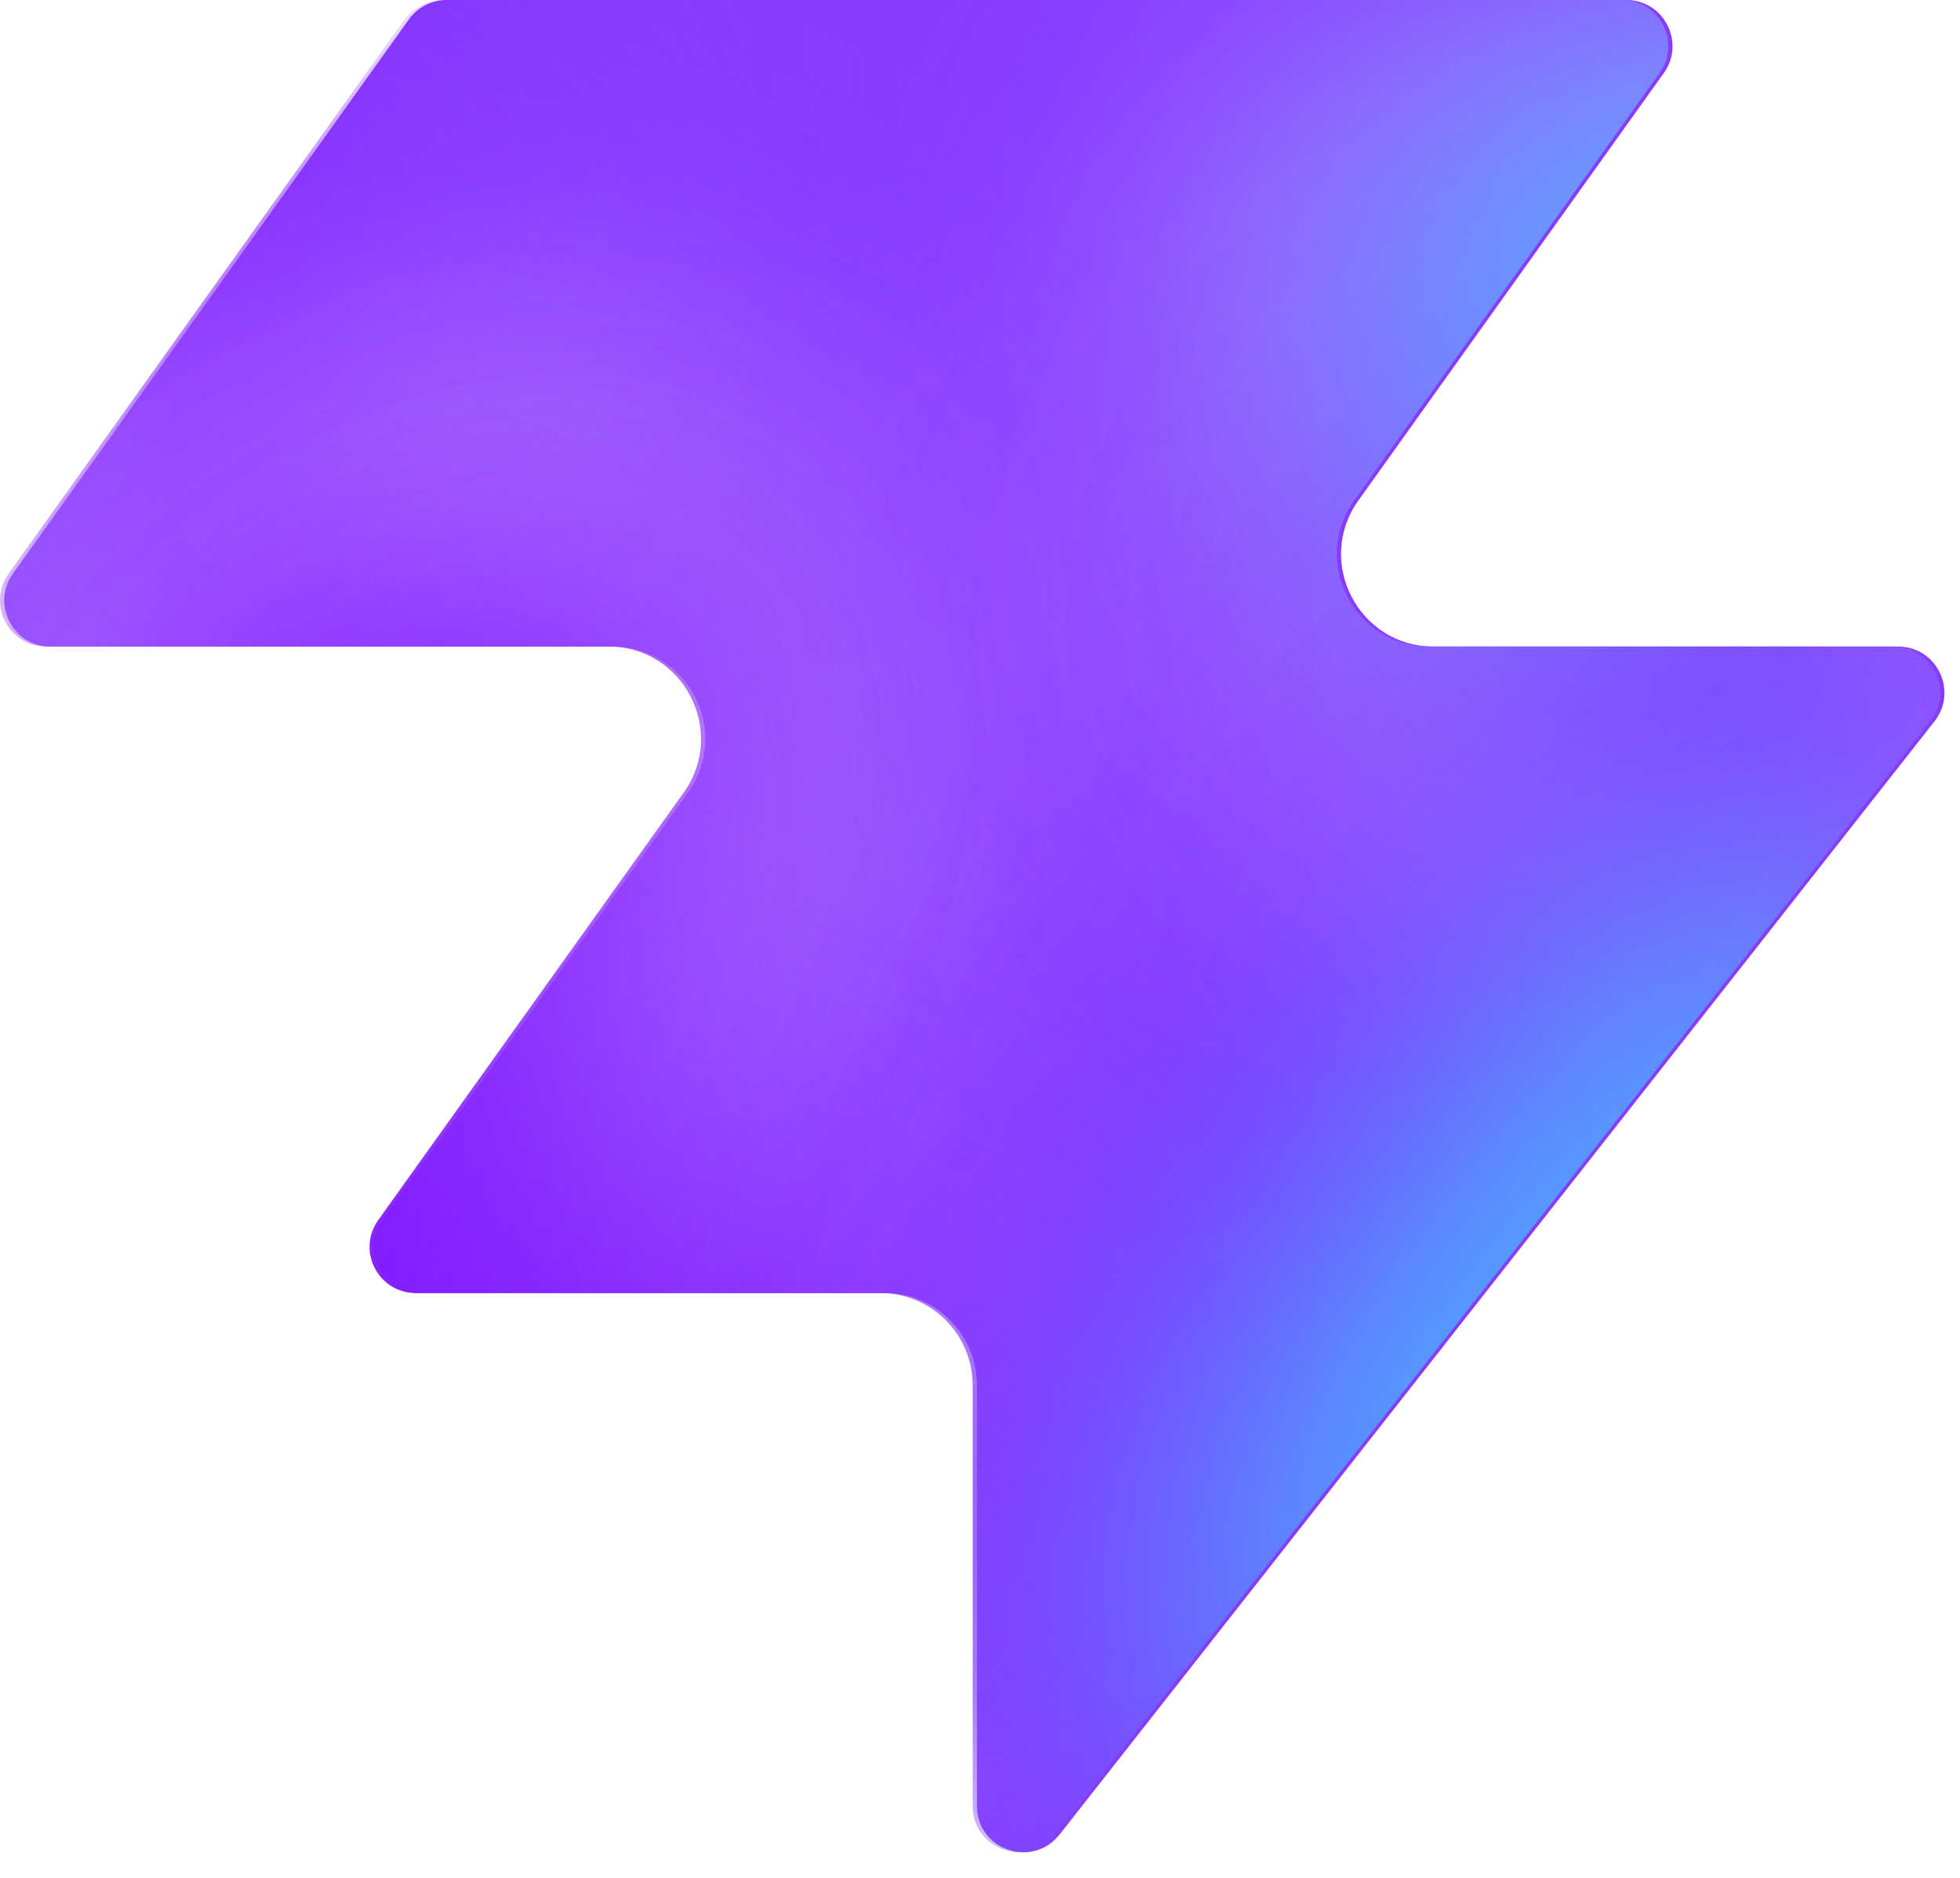
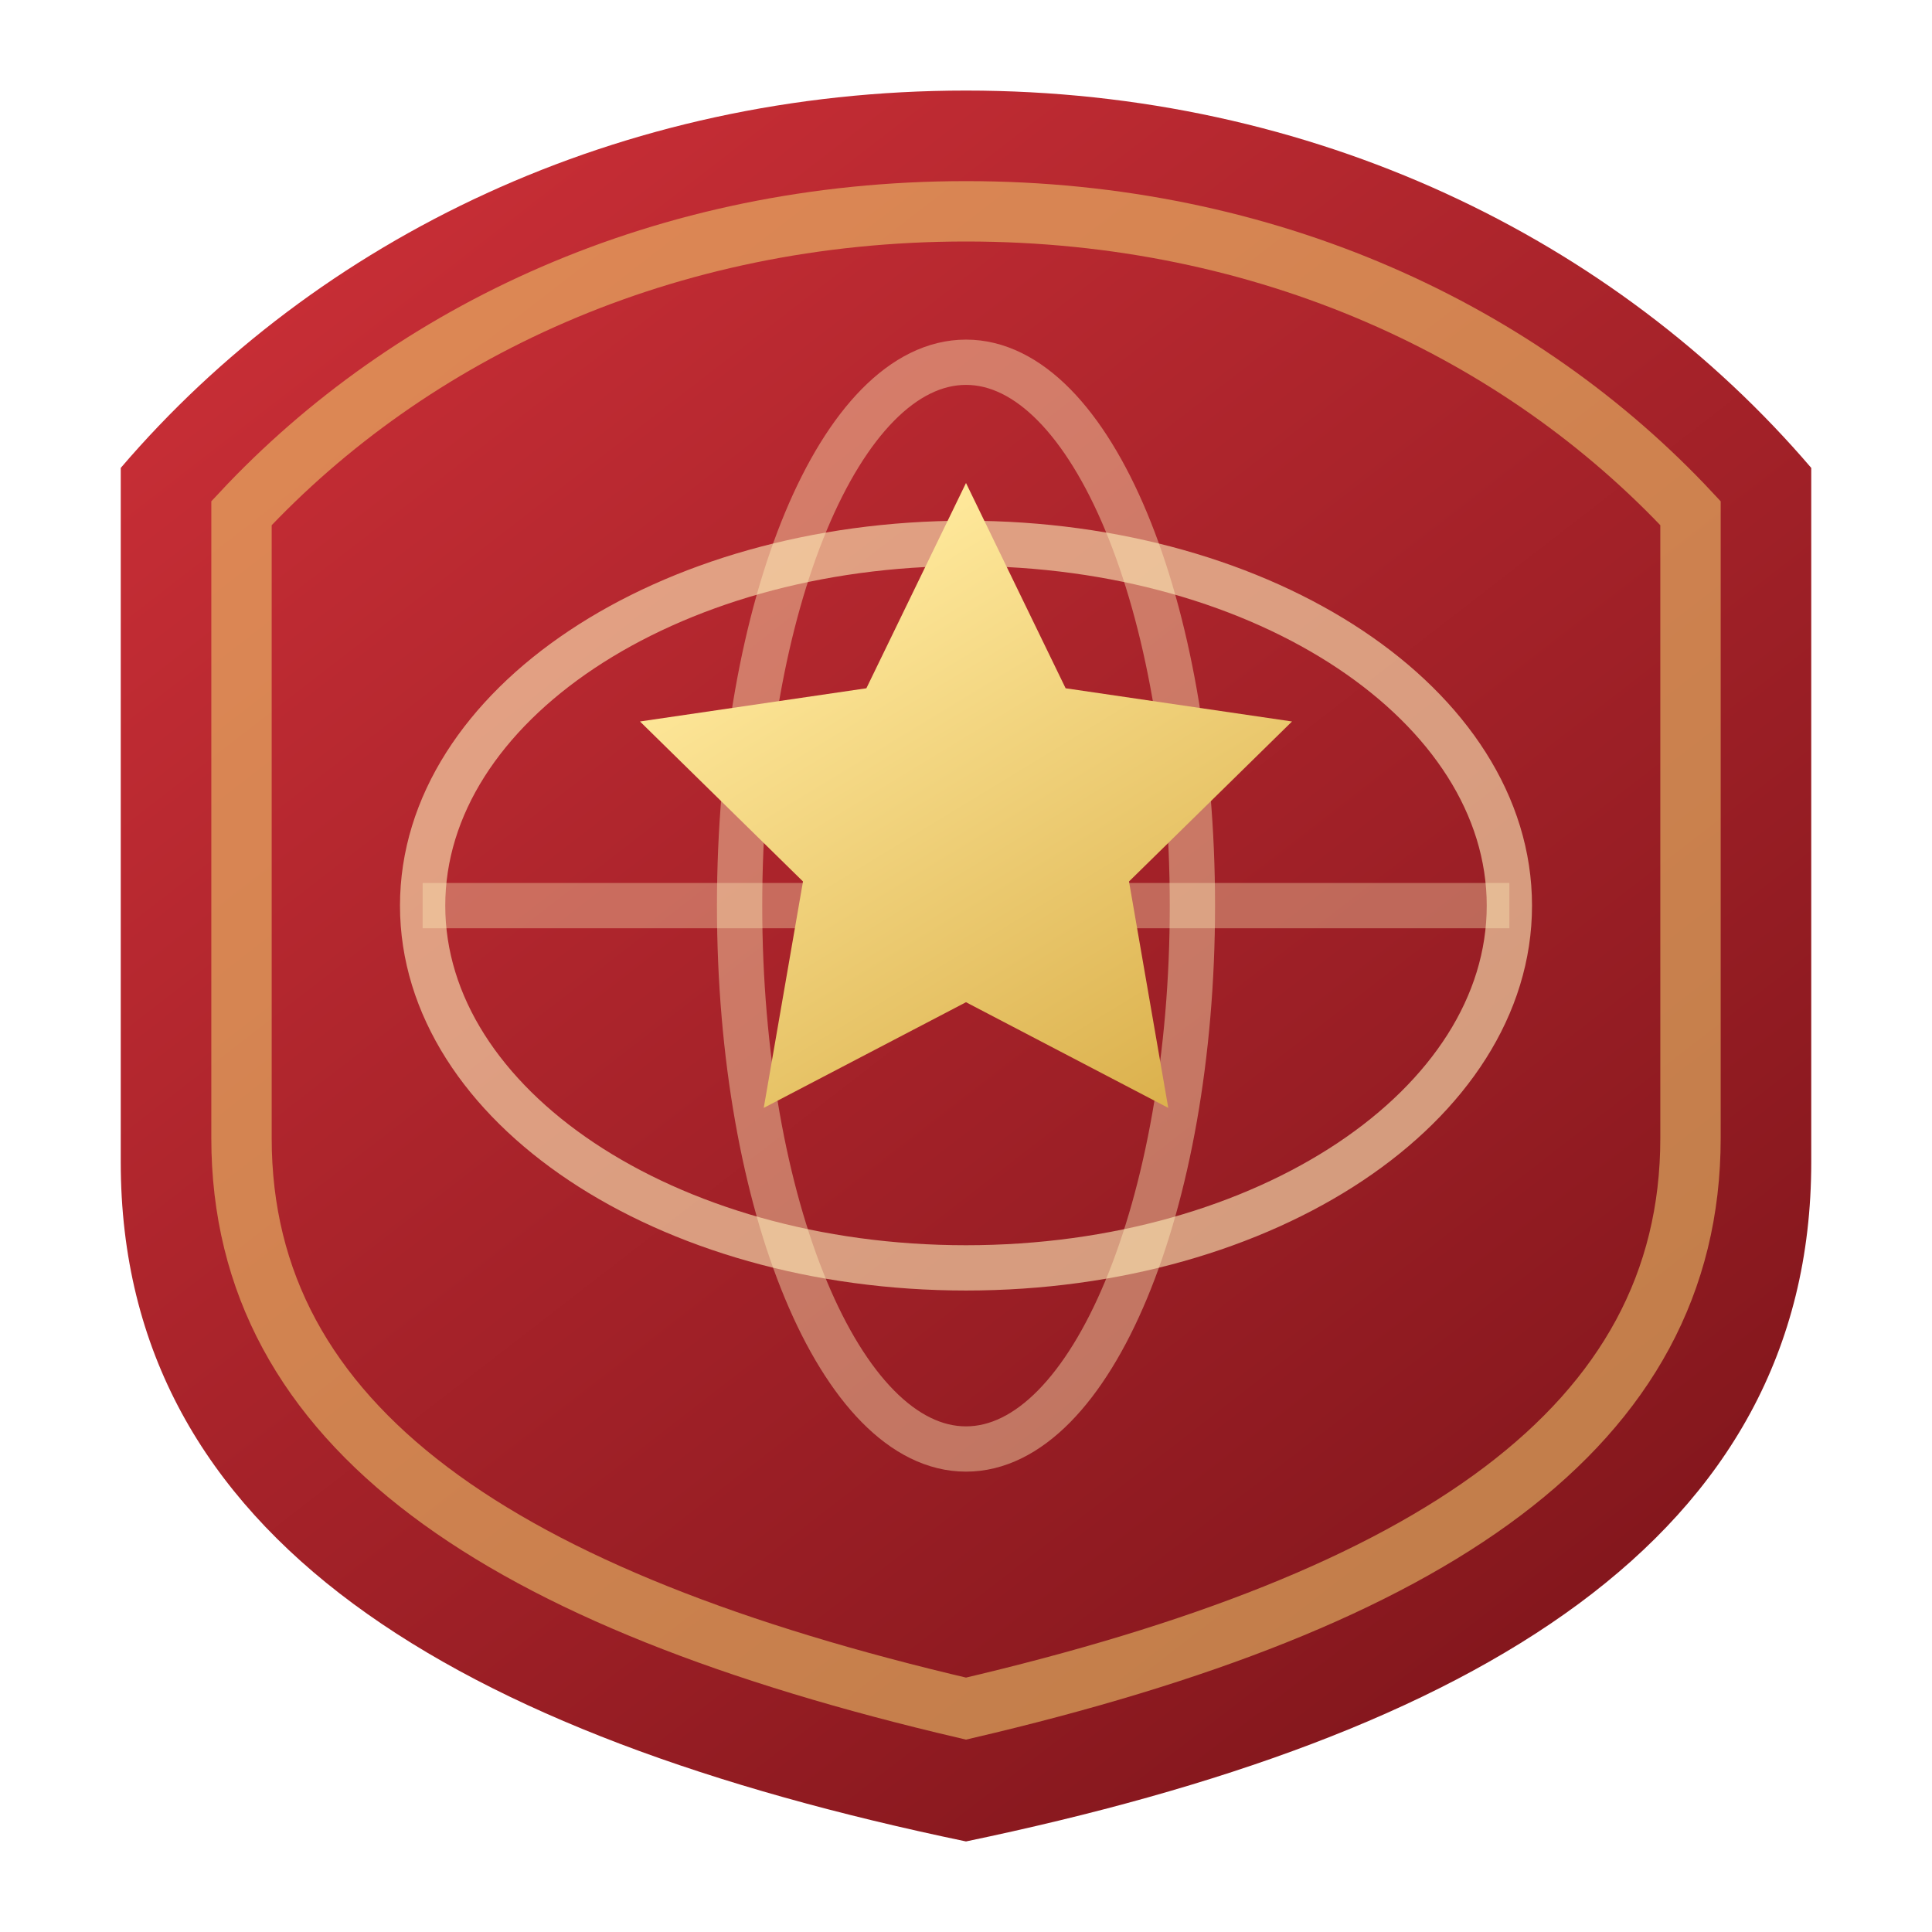
- <svg xmlns="http://www.w3.org/2000/svg" width="48" height="46" fill="none" viewBox="0 0 48 46">
-   <path fill="#863bff" d="M25.946 44.938c-.664.845-2.021.375-2.021-.698V33.937a2.26 2.26 0 0 0-2.262-2.262H10.287c-.92 0-1.456-1.04-.92-1.788l7.48-10.471c1.07-1.497 0-3.578-1.842-3.578H1.237c-.92 0-1.456-1.04-.92-1.788L10.013.474c.214-.297.556-.474.92-.474h28.894c.92 0 1.456 1.04.92 1.788l-7.48 10.471c-1.07 1.498 0 3.579 1.842 3.579h11.377c.943 0 1.473 1.088.89 1.83L25.947 44.94z" style="fill:#863bff;fill:color(display-p3 .525 .23 1);fill-opacity:1" />
-   <mask id="a" width="48" height="46" x="0" y="0" maskUnits="userSpaceOnUse" style="mask-type:alpha">
-     <path fill="#000" d="M25.842 44.938c-.664.844-2.021.375-2.021-.698V33.937a2.26 2.26 0 0 0-2.262-2.262H10.183c-.92 0-1.456-1.04-.92-1.788l7.48-10.471c1.07-1.498 0-3.579-1.842-3.579H1.133c-.92 0-1.456-1.04-.92-1.787L9.91.473c.214-.297.556-.474.92-.474h28.894c.92 0 1.456 1.04.92 1.788l-7.48 10.471c-1.07 1.498 0 3.578 1.842 3.578h11.377c.943 0 1.473 1.088.89 1.832L25.843 44.94z" style="fill:#000;fill-opacity:1" />
-   </mask>
-   <g mask="url(#a)">
-     <g filter="url(#b)">
-       <ellipse cx="5.508" cy="14.704" fill="#ede6ff" rx="5.508" ry="14.704" style="fill:#ede6ff;fill:color(display-p3 .927 .903 1);fill-opacity:1" transform="matrix(.00324 1 1 -.00324 -4.47 31.516)" />
-     </g>
-     <g filter="url(#c)">
-       <ellipse cx="10.399" cy="29.851" fill="#ede6ff" rx="10.399" ry="29.851" style="fill:#ede6ff;fill:color(display-p3 .927 .903 1);fill-opacity:1" transform="matrix(.00324 1 1 -.00324 -39.328 7.883)" />
-     </g>
-     <g filter="url(#d)">
-       <ellipse cx="5.508" cy="30.487" fill="#7e14ff" rx="5.508" ry="30.487" style="fill:#7e14ff;fill:color(display-p3 .492 .077 1);fill-opacity:1" transform="rotate(89.814 -25.913 -14.639)scale(1 -1)" />
-     </g>
-     <g filter="url(#e)">
-       <ellipse cx="5.508" cy="30.599" fill="#7e14ff" rx="5.508" ry="30.599" style="fill:#7e14ff;fill:color(display-p3 .492 .077 1);fill-opacity:1" transform="rotate(89.814 -32.644 -3.334)scale(1 -1)" />
-     </g>
-     <g filter="url(#f)">
-       <ellipse cx="5.508" cy="30.599" fill="#7e14ff" rx="5.508" ry="30.599" style="fill:#7e14ff;fill:color(display-p3 .492 .077 1);fill-opacity:1" transform="matrix(.00324 1 1 -.00324 -34.34 30.47)" />
-     </g>
-     <g filter="url(#g)">
-       <ellipse cx="14.072" cy="22.078" fill="#ede6ff" rx="14.072" ry="22.078" style="fill:#ede6ff;fill:color(display-p3 .927 .903 1);fill-opacity:1" transform="rotate(93.35 24.506 48.493)scale(-1 1)" />
-     </g>
-     <g filter="url(#h)">
-       <ellipse cx="3.47" cy="21.501" fill="#7e14ff" rx="3.47" ry="21.501" style="fill:#7e14ff;fill:color(display-p3 .492 .077 1);fill-opacity:1" transform="rotate(89.009 28.708 47.59)scale(-1 1)" />
-     </g>
-     <g filter="url(#i)">
-       <ellipse cx="3.47" cy="21.501" fill="#7e14ff" rx="3.47" ry="21.501" style="fill:#7e14ff;fill:color(display-p3 .492 .077 1);fill-opacity:1" transform="rotate(89.009 28.708 47.59)scale(-1 1)" />
-     </g>
-     <g filter="url(#j)">
-       <ellipse cx=".387" cy="8.972" fill="#7e14ff" rx="4.407" ry="29.108" style="fill:#7e14ff;fill:color(display-p3 .492 .077 1);fill-opacity:1" transform="rotate(39.51 .387 8.972)" />
-     </g>
-     <g filter="url(#k)">
-       <ellipse cx="47.523" cy="-6.092" fill="#7e14ff" rx="4.407" ry="29.108" style="fill:#7e14ff;fill:color(display-p3 .492 .077 1);fill-opacity:1" transform="rotate(37.892 47.523 -6.092)" />
-     </g>
-     <g filter="url(#l)">
-       <ellipse cx="41.412" cy="6.333" fill="#47bfff" rx="5.971" ry="9.665" style="fill:#47bfff;fill:color(display-p3 .28 .748 1);fill-opacity:1" transform="rotate(37.892 41.412 6.333)" />
-     </g>
-     <g filter="url(#m)">
-       <ellipse cx="-1.879" cy="38.332" fill="#7e14ff" rx="4.407" ry="29.108" style="fill:#7e14ff;fill:color(display-p3 .492 .077 1);fill-opacity:1" transform="rotate(37.892 -1.88 38.332)" />
-     </g>
-     <g filter="url(#n)">
-       <ellipse cx="-1.879" cy="38.332" fill="#7e14ff" rx="4.407" ry="29.108" style="fill:#7e14ff;fill:color(display-p3 .492 .077 1);fill-opacity:1" transform="rotate(37.892 -1.88 38.332)" />
-     </g>
-     <g filter="url(#o)">
-       <ellipse cx="35.651" cy="29.907" fill="#7e14ff" rx="4.407" ry="29.108" style="fill:#7e14ff;fill:color(display-p3 .492 .077 1);fill-opacity:1" transform="rotate(37.892 35.651 29.907)" />
-     </g>
-     <g filter="url(#p)">
-       <ellipse cx="38.418" cy="32.4" fill="#47bfff" rx="5.971" ry="15.297" style="fill:#47bfff;fill:color(display-p3 .28 .748 1);fill-opacity:1" transform="rotate(37.892 38.418 32.4)" />
-     </g>
-   </g>
+ <svg xmlns="http://www.w3.org/2000/svg" viewBox="0 0 64 64">
  <defs>
-     <filter id="b" width="60.045" height="41.654" x="-19.77" y="16.149" color-interpolation-filters="sRGB" filterUnits="userSpaceOnUse">
-       <feFlood flood-opacity="0" result="BackgroundImageFix" />
-       <feBlend in="SourceGraphic" in2="BackgroundImageFix" result="shape" />
-       <feGaussianBlur result="effect1_foregroundBlur_2002_17158" stdDeviation="7.659" />
-     </filter>
-     <filter id="c" width="90.34" height="51.437" x="-54.613" y="-7.533" color-interpolation-filters="sRGB" filterUnits="userSpaceOnUse">
-       <feFlood flood-opacity="0" result="BackgroundImageFix" />
-       <feBlend in="SourceGraphic" in2="BackgroundImageFix" result="shape" />
-       <feGaussianBlur result="effect1_foregroundBlur_2002_17158" stdDeviation="7.659" />
-     </filter>
-     <filter id="d" width="79.355" height="29.4" x="-49.64" y="2.03" color-interpolation-filters="sRGB" filterUnits="userSpaceOnUse">
-       <feFlood flood-opacity="0" result="BackgroundImageFix" />
-       <feBlend in="SourceGraphic" in2="BackgroundImageFix" result="shape" />
-       <feGaussianBlur result="effect1_foregroundBlur_2002_17158" stdDeviation="4.596" />
-     </filter>
-     <filter id="e" width="79.579" height="29.4" x="-45.045" y="20.029" color-interpolation-filters="sRGB" filterUnits="userSpaceOnUse">
-       <feFlood flood-opacity="0" result="BackgroundImageFix" />
-       <feBlend in="SourceGraphic" in2="BackgroundImageFix" result="shape" />
-       <feGaussianBlur result="effect1_foregroundBlur_2002_17158" stdDeviation="4.596" />
-     </filter>
-     <filter id="f" width="79.579" height="29.4" x="-43.513" y="21.178" color-interpolation-filters="sRGB" filterUnits="userSpaceOnUse">
-       <feFlood flood-opacity="0" result="BackgroundImageFix" />
-       <feBlend in="SourceGraphic" in2="BackgroundImageFix" result="shape" />
-       <feGaussianBlur result="effect1_foregroundBlur_2002_17158" stdDeviation="4.596" />
-     </filter>
-     <filter id="g" width="74.749" height="58.852" x="15.756" y="-17.901" color-interpolation-filters="sRGB" filterUnits="userSpaceOnUse">
-       <feFlood flood-opacity="0" result="BackgroundImageFix" />
-       <feBlend in="SourceGraphic" in2="BackgroundImageFix" result="shape" />
-       <feGaussianBlur result="effect1_foregroundBlur_2002_17158" stdDeviation="7.659" />
-     </filter>
-     <filter id="h" width="61.377" height="25.362" x="23.548" y="2.284" color-interpolation-filters="sRGB" filterUnits="userSpaceOnUse">
-       <feFlood flood-opacity="0" result="BackgroundImageFix" />
-       <feBlend in="SourceGraphic" in2="BackgroundImageFix" result="shape" />
-       <feGaussianBlur result="effect1_foregroundBlur_2002_17158" stdDeviation="4.596" />
-     </filter>
-     <filter id="i" width="61.377" height="25.362" x="23.548" y="2.284" color-interpolation-filters="sRGB" filterUnits="userSpaceOnUse">
-       <feFlood flood-opacity="0" result="BackgroundImageFix" />
-       <feBlend in="SourceGraphic" in2="BackgroundImageFix" result="shape" />
-       <feGaussianBlur result="effect1_foregroundBlur_2002_17158" stdDeviation="4.596" />
-     </filter>
-     <filter id="j" width="56.045" height="63.649" x="-27.636" y="-22.853" color-interpolation-filters="sRGB" filterUnits="userSpaceOnUse">
-       <feFlood flood-opacity="0" result="BackgroundImageFix" />
-       <feBlend in="SourceGraphic" in2="BackgroundImageFix" result="shape" />
-       <feGaussianBlur result="effect1_foregroundBlur_2002_17158" stdDeviation="4.596" />
-     </filter>
-     <filter id="k" width="54.814" height="64.646" x="20.116" y="-38.415" color-interpolation-filters="sRGB" filterUnits="userSpaceOnUse">
-       <feFlood flood-opacity="0" result="BackgroundImageFix" />
-       <feBlend in="SourceGraphic" in2="BackgroundImageFix" result="shape" />
-       <feGaussianBlur result="effect1_foregroundBlur_2002_17158" stdDeviation="4.596" />
-     </filter>
-     <filter id="l" width="33.541" height="35.313" x="24.641" y="-11.323" color-interpolation-filters="sRGB" filterUnits="userSpaceOnUse">
-       <feFlood flood-opacity="0" result="BackgroundImageFix" />
-       <feBlend in="SourceGraphic" in2="BackgroundImageFix" result="shape" />
-       <feGaussianBlur result="effect1_foregroundBlur_2002_17158" stdDeviation="4.596" />
-     </filter>
-     <filter id="m" width="54.814" height="64.646" x="-29.286" y="6.009" color-interpolation-filters="sRGB" filterUnits="userSpaceOnUse">
-       <feFlood flood-opacity="0" result="BackgroundImageFix" />
-       <feBlend in="SourceGraphic" in2="BackgroundImageFix" result="shape" />
-       <feGaussianBlur result="effect1_foregroundBlur_2002_17158" stdDeviation="4.596" />
-     </filter>
-     <filter id="n" width="54.814" height="64.646" x="-29.286" y="6.009" color-interpolation-filters="sRGB" filterUnits="userSpaceOnUse">
-       <feFlood flood-opacity="0" result="BackgroundImageFix" />
-       <feBlend in="SourceGraphic" in2="BackgroundImageFix" result="shape" />
-       <feGaussianBlur result="effect1_foregroundBlur_2002_17158" stdDeviation="4.596" />
-     </filter>
-     <filter id="o" width="54.814" height="64.646" x="8.244" y="-2.416" color-interpolation-filters="sRGB" filterUnits="userSpaceOnUse">
-       <feFlood flood-opacity="0" result="BackgroundImageFix" />
-       <feBlend in="SourceGraphic" in2="BackgroundImageFix" result="shape" />
-       <feGaussianBlur result="effect1_foregroundBlur_2002_17158" stdDeviation="4.596" />
-     </filter>
-     <filter id="p" width="39.409" height="43.623" x="18.713" y="10.588" color-interpolation-filters="sRGB" filterUnits="userSpaceOnUse">
-       <feFlood flood-opacity="0" result="BackgroundImageFix" />
-       <feBlend in="SourceGraphic" in2="BackgroundImageFix" result="shape" />
-       <feGaussianBlur result="effect1_foregroundBlur_2002_17158" stdDeviation="4.596" />
-     </filter>
+     <linearGradient id="r" x1="12" y1="6" x2="53" y2="59" gradientUnits="userSpaceOnUse">
+       <stop stop-color="#C82E36" />
+       <stop offset="1" stop-color="#7F151B" />
+     </linearGradient>
+     <linearGradient id="g" x1="25" y1="20" x2="39" y2="43" gradientUnits="userSpaceOnUse">
+       <stop stop-color="#FFE99C" />
+       <stop offset="1" stop-color="#D2A238" />
+     </linearGradient>
  </defs>
+   <path d="M32 3C43.5 3 53.5 7.9 60 15.5v23C60 51 48.8 57.5 32 61 15.2 57.5 4 51 4 38.5v-23C10.5 7.9 20.5 3 32 3Z" fill="url(#r)" />
+   <path d="M32 7C42 7 50.4 11 56 17v20.7C56 47.3 47.4 53 32 56.6 16.6 53 8 47.3 8 37.7V17C13.6 11 22 7 32 7Z" fill="none" stroke="#F2D170" stroke-width="2" opacity=".55" />
+   <ellipse cx="32" cy="30" rx="18" ry="12" fill="none" stroke="#FFF0BB" stroke-width="1.5" opacity=".6" />
+   <ellipse cx="32" cy="30" rx="7.5" ry="18" fill="none" stroke="#FFF0BB" stroke-width="1.5" opacity=".42" />
+   <path d="M14 30h36" stroke="#FFF0BB" stroke-width="1.5" opacity=".35" />
+   <path d="m32 16 3.3 6.8 7.5 1.1-5.4 5.3 1.3 7.5-6.7-3.5-6.7 3.5 1.3-7.5-5.4-5.3 7.5-1.1L32 16Z" fill="url(#g)" />
</svg>
